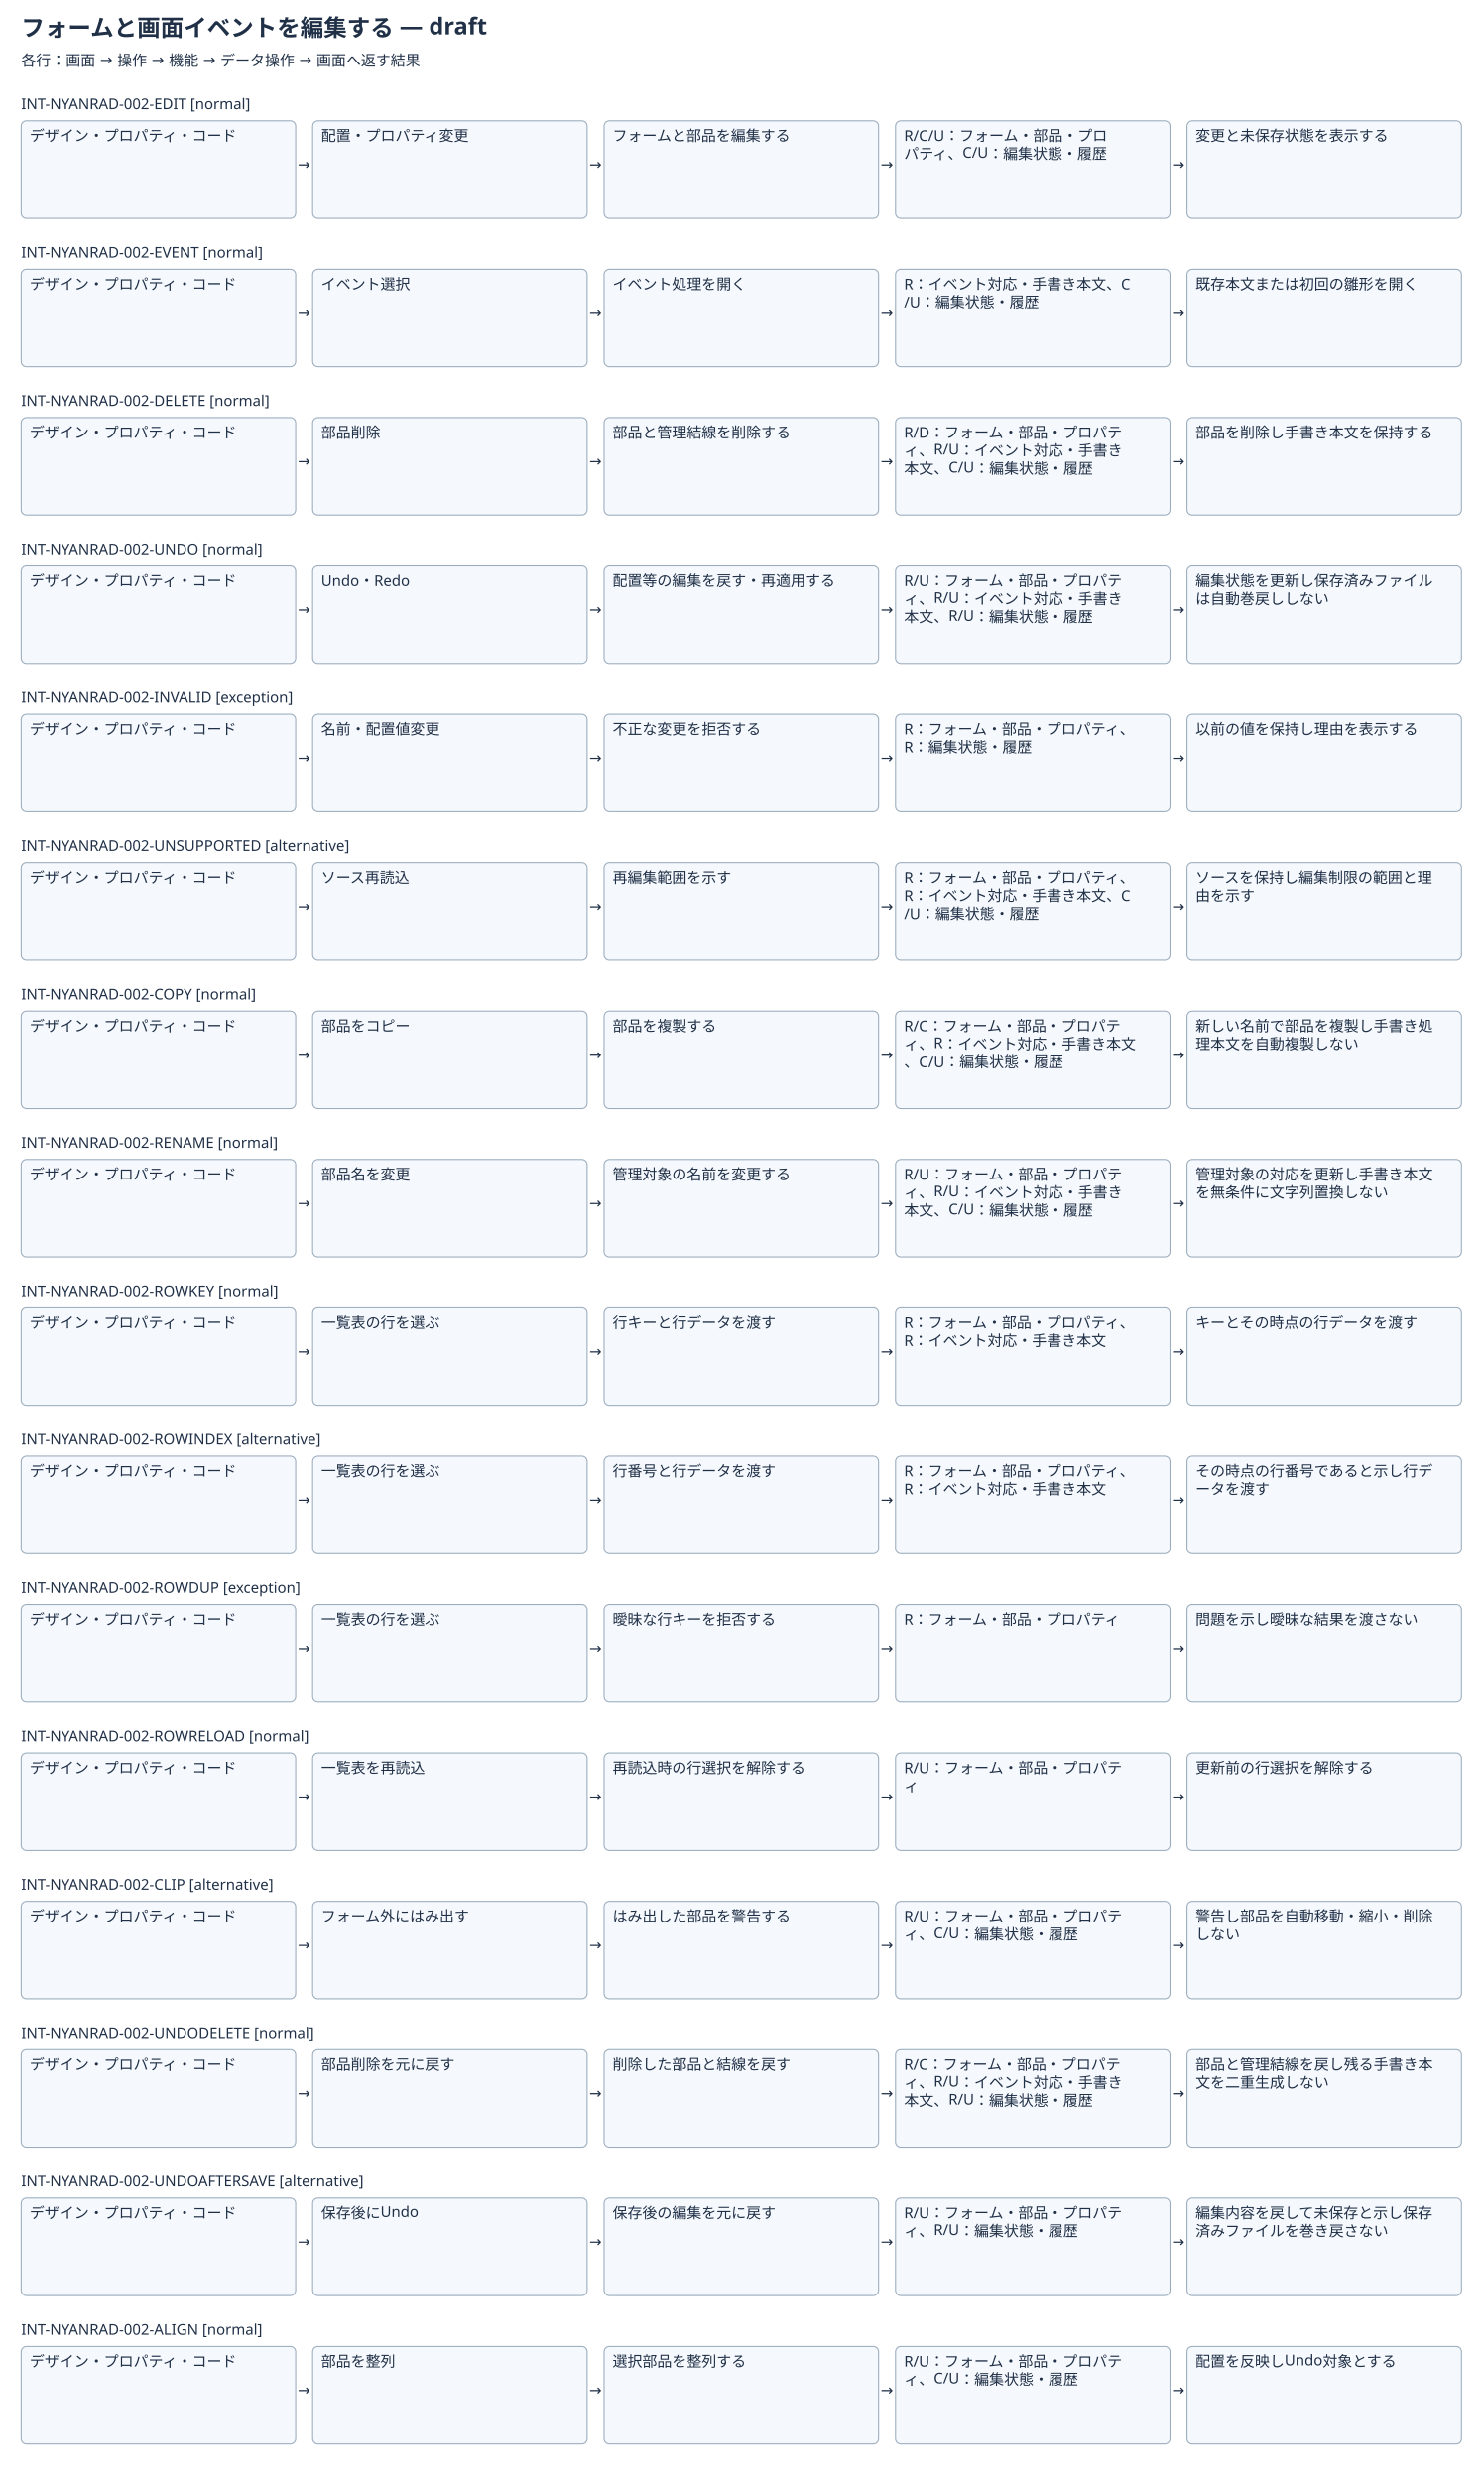
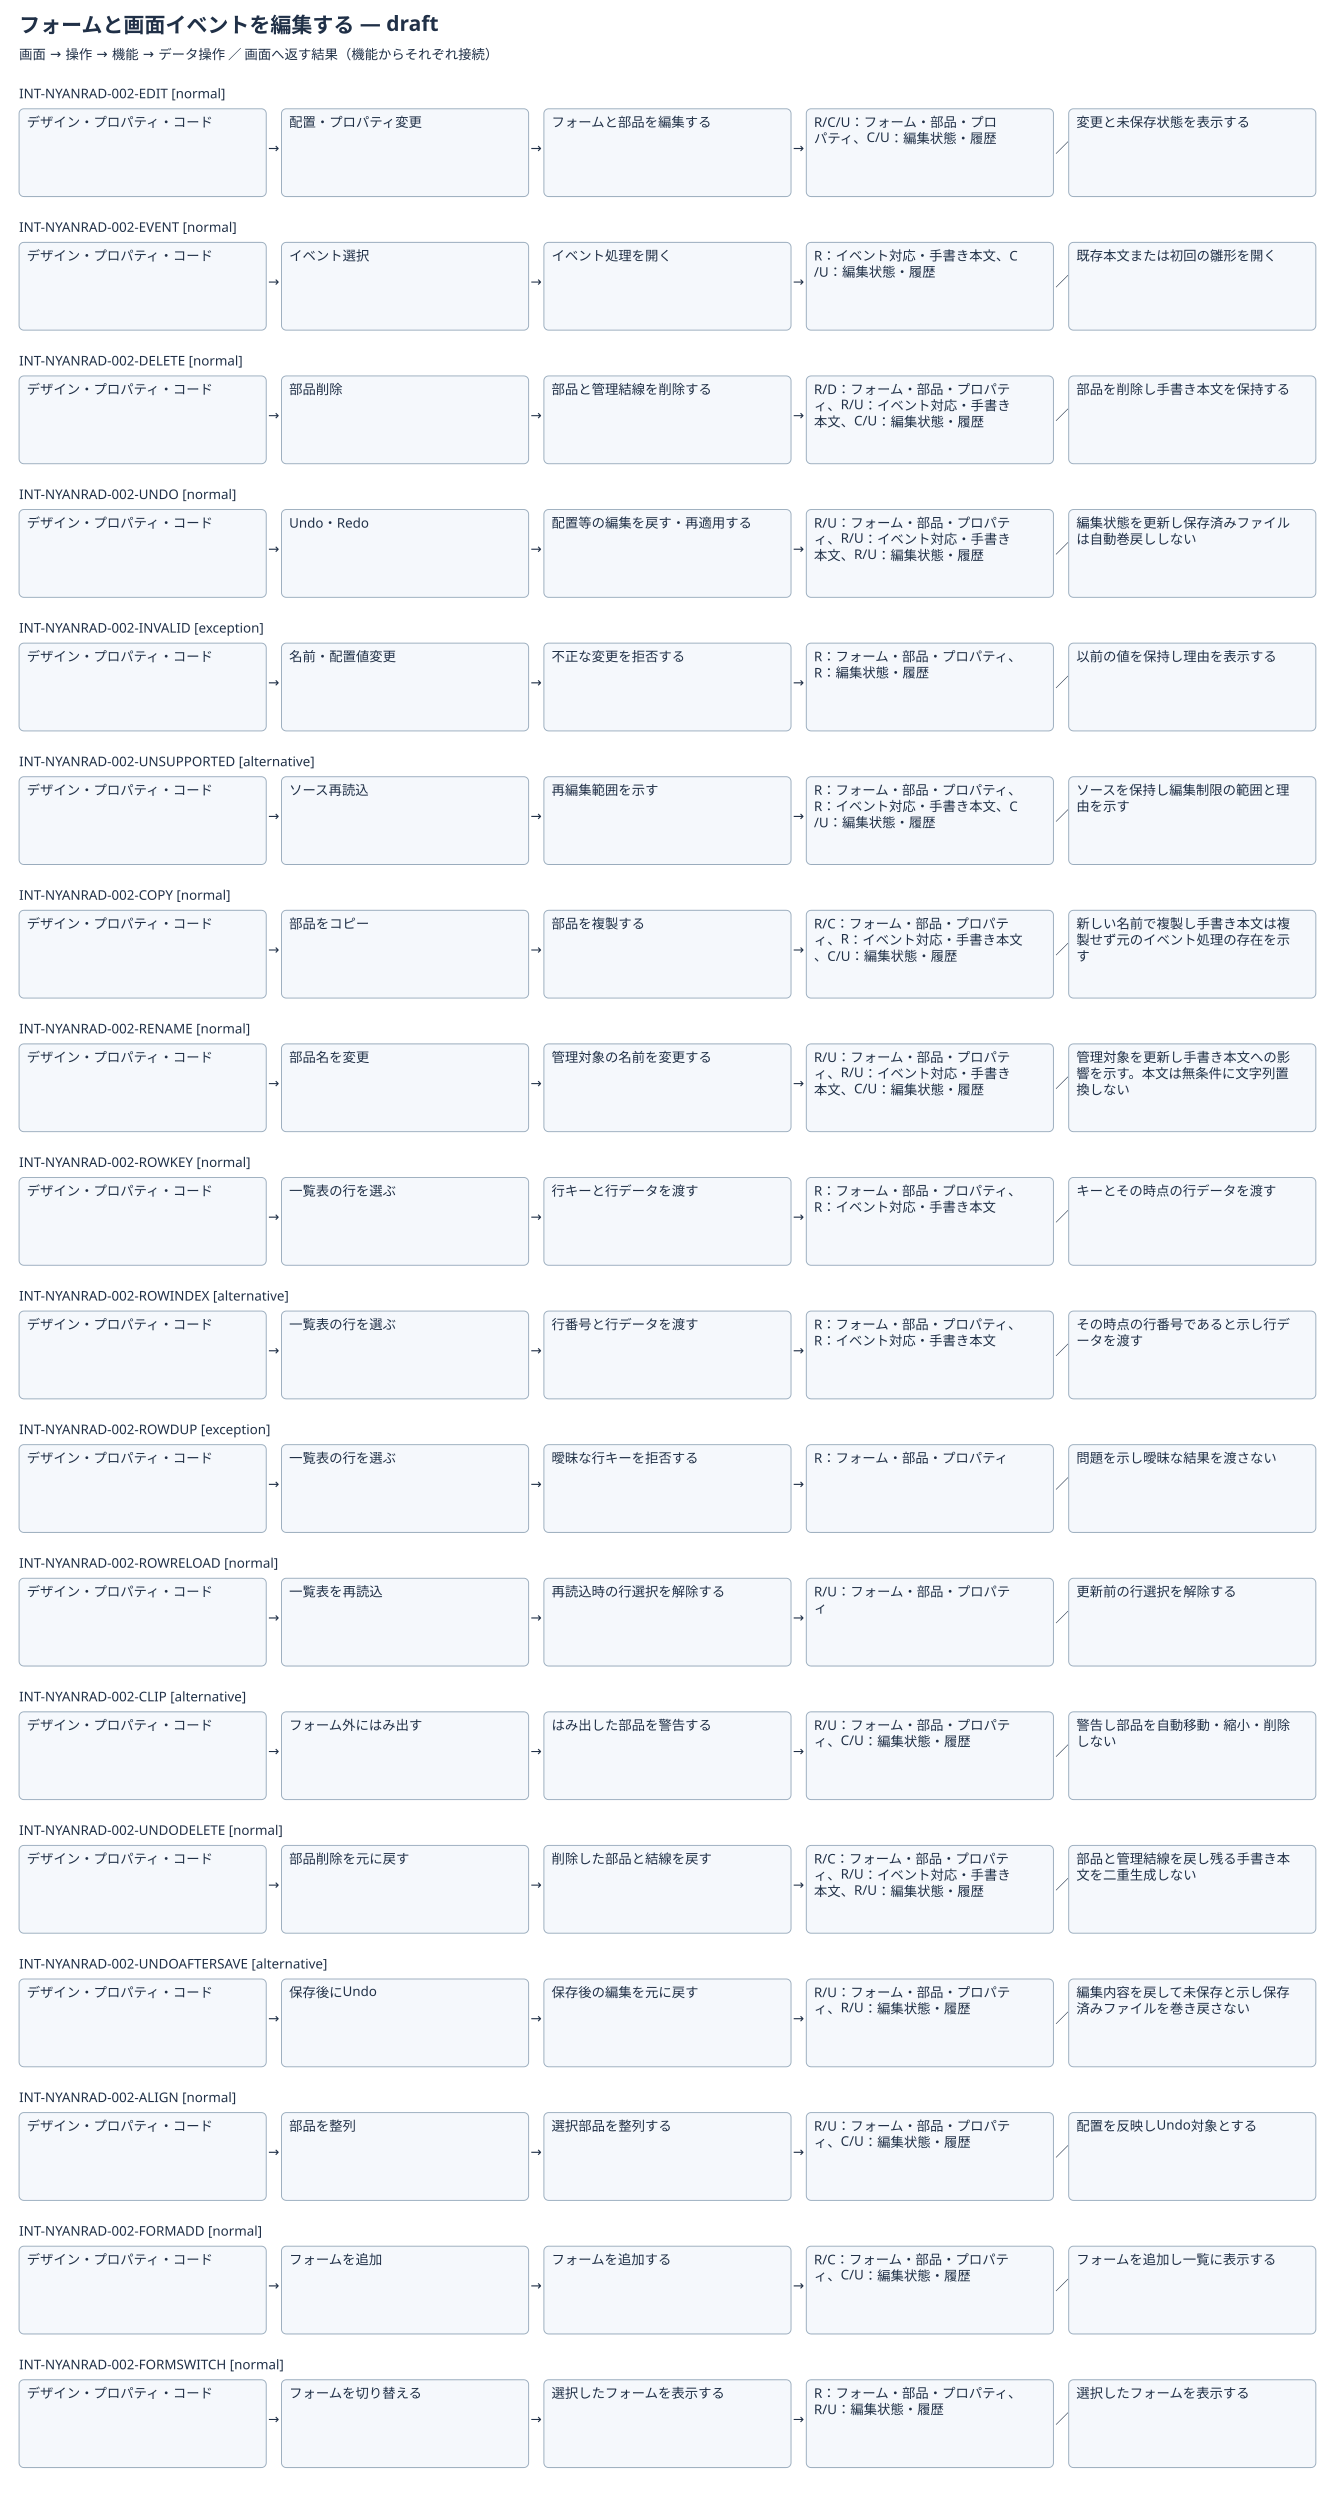
- <svg xmlns="http://www.w3.org/2000/svg" width="1400" height="2340" viewBox="0 0 1400 2340">
+ <svg xmlns="http://www.w3.org/2000/svg" width="1400" height="2620" viewBox="0 0 1400 2620">
  <style>text{font-family:system-ui,sans-serif;fill:#203047;font-size:14px}rect{stroke:#9aacbd;fill:#f5f8fc}.title{font-size:22px;font-weight:bold}</style>
  <text x="20" y="34" class="title">フォームと画面イベントを編集する — draft</text>
-   <text x="20" y="62">各行：画面 → 操作 → 機能 → データ操作 → 画面へ返す結果</text>
+   <text x="20" y="62">画面 → 操作 → 機能 → データ操作 ／ 画面へ返す結果（機能からそれぞれ接続）</text>
  <text x="20" y="103">INT-NYANRAD-002-EDIT [normal]</text>
  <rect x="20" y="114" width="259" height="92" rx="5" />
  <text x="28" y="133">デザイン・プロパティ・コード</text>
  <text x="281" y="160">→</text>
  <rect x="295" y="114" width="259" height="92" rx="5" />
  <text x="303" y="133">配置・プロパティ変更</text>
  <text x="556" y="160">→</text>
  <rect x="570" y="114" width="259" height="92" rx="5" />
  <text x="578" y="133">フォームと部品を編集する</text>
  <text x="831" y="160">→</text>
  <rect x="845" y="114" width="259" height="92" rx="5" />
  <text x="853" y="133">R/C/U：フォーム・部品・プロ</text>
  <text x="853" y="150">パティ、C/U：編集状態・履歴</text>
-   <text x="1106" y="160">→</text>
+   <text x="1106" y="160">／</text>
  <rect x="1120" y="114" width="259" height="92" rx="5" />
  <text x="1128" y="133">変更と未保存状態を表示する</text>
  <text x="20" y="243">INT-NYANRAD-002-EVENT [normal]</text>
  <rect x="20" y="254" width="259" height="92" rx="5" />
  <text x="28" y="273">デザイン・プロパティ・コード</text>
  <text x="281" y="300">→</text>
  <rect x="295" y="254" width="259" height="92" rx="5" />
  <text x="303" y="273">イベント選択</text>
  <text x="556" y="300">→</text>
  <rect x="570" y="254" width="259" height="92" rx="5" />
  <text x="578" y="273">イベント処理を開く</text>
  <text x="831" y="300">→</text>
  <rect x="845" y="254" width="259" height="92" rx="5" />
  <text x="853" y="273">R：イベント対応・手書き本文、C</text>
  <text x="853" y="290">/U：編集状態・履歴</text>
-   <text x="1106" y="300">→</text>
+   <text x="1106" y="300">／</text>
  <rect x="1120" y="254" width="259" height="92" rx="5" />
  <text x="1128" y="273">既存本文または初回の雛形を開く</text>
  <text x="20" y="383">INT-NYANRAD-002-DELETE [normal]</text>
  <rect x="20" y="394" width="259" height="92" rx="5" />
  <text x="28" y="413">デザイン・プロパティ・コード</text>
  <text x="281" y="440">→</text>
  <rect x="295" y="394" width="259" height="92" rx="5" />
  <text x="303" y="413">部品削除</text>
  <text x="556" y="440">→</text>
  <rect x="570" y="394" width="259" height="92" rx="5" />
  <text x="578" y="413">部品と管理結線を削除する</text>
  <text x="831" y="440">→</text>
  <rect x="845" y="394" width="259" height="92" rx="5" />
  <text x="853" y="413">R/D：フォーム・部品・プロパテ</text>
  <text x="853" y="430">ィ、R/U：イベント対応・手書き</text>
  <text x="853" y="447">本文、C/U：編集状態・履歴</text>
-   <text x="1106" y="440">→</text>
+   <text x="1106" y="440">／</text>
  <rect x="1120" y="394" width="259" height="92" rx="5" />
  <text x="1128" y="413">部品を削除し手書き本文を保持する</text>
  <text x="20" y="523">INT-NYANRAD-002-UNDO [normal]</text>
  <rect x="20" y="534" width="259" height="92" rx="5" />
  <text x="28" y="553">デザイン・プロパティ・コード</text>
  <text x="281" y="580">→</text>
  <rect x="295" y="534" width="259" height="92" rx="5" />
  <text x="303" y="553">Undo・Redo</text>
  <text x="556" y="580">→</text>
  <rect x="570" y="534" width="259" height="92" rx="5" />
  <text x="578" y="553">配置等の編集を戻す・再適用する</text>
  <text x="831" y="580">→</text>
  <rect x="845" y="534" width="259" height="92" rx="5" />
  <text x="853" y="553">R/U：フォーム・部品・プロパテ</text>
  <text x="853" y="570">ィ、R/U：イベント対応・手書き</text>
  <text x="853" y="587">本文、R/U：編集状態・履歴</text>
-   <text x="1106" y="580">→</text>
+   <text x="1106" y="580">／</text>
  <rect x="1120" y="534" width="259" height="92" rx="5" />
  <text x="1128" y="553">編集状態を更新し保存済みファイル</text>
  <text x="1128" y="570">は自動巻戻ししない</text>
  <text x="20" y="663">INT-NYANRAD-002-INVALID [exception]</text>
  <rect x="20" y="674" width="259" height="92" rx="5" />
  <text x="28" y="693">デザイン・プロパティ・コード</text>
  <text x="281" y="720">→</text>
  <rect x="295" y="674" width="259" height="92" rx="5" />
  <text x="303" y="693">名前・配置値変更</text>
  <text x="556" y="720">→</text>
  <rect x="570" y="674" width="259" height="92" rx="5" />
  <text x="578" y="693">不正な変更を拒否する</text>
  <text x="831" y="720">→</text>
  <rect x="845" y="674" width="259" height="92" rx="5" />
  <text x="853" y="693">R：フォーム・部品・プロパティ、</text>
  <text x="853" y="710">R：編集状態・履歴</text>
-   <text x="1106" y="720">→</text>
+   <text x="1106" y="720">／</text>
  <rect x="1120" y="674" width="259" height="92" rx="5" />
  <text x="1128" y="693">以前の値を保持し理由を表示する</text>
  <text x="20" y="803">INT-NYANRAD-002-UNSUPPORTED [alternative]</text>
  <rect x="20" y="814" width="259" height="92" rx="5" />
  <text x="28" y="833">デザイン・プロパティ・コード</text>
  <text x="281" y="860">→</text>
  <rect x="295" y="814" width="259" height="92" rx="5" />
  <text x="303" y="833">ソース再読込</text>
  <text x="556" y="860">→</text>
  <rect x="570" y="814" width="259" height="92" rx="5" />
  <text x="578" y="833">再編集範囲を示す</text>
  <text x="831" y="860">→</text>
  <rect x="845" y="814" width="259" height="92" rx="5" />
  <text x="853" y="833">R：フォーム・部品・プロパティ、</text>
  <text x="853" y="850">R：イベント対応・手書き本文、C</text>
  <text x="853" y="867">/U：編集状態・履歴</text>
-   <text x="1106" y="860">→</text>
+   <text x="1106" y="860">／</text>
  <rect x="1120" y="814" width="259" height="92" rx="5" />
  <text x="1128" y="833">ソースを保持し編集制限の範囲と理</text>
  <text x="1128" y="850">由を示す</text>
  <text x="20" y="943">INT-NYANRAD-002-COPY [normal]</text>
  <rect x="20" y="954" width="259" height="92" rx="5" />
  <text x="28" y="973">デザイン・プロパティ・コード</text>
  <text x="281" y="1000">→</text>
  <rect x="295" y="954" width="259" height="92" rx="5" />
  <text x="303" y="973">部品をコピー</text>
  <text x="556" y="1000">→</text>
  <rect x="570" y="954" width="259" height="92" rx="5" />
  <text x="578" y="973">部品を複製する</text>
  <text x="831" y="1000">→</text>
  <rect x="845" y="954" width="259" height="92" rx="5" />
  <text x="853" y="973">R/C：フォーム・部品・プロパテ</text>
  <text x="853" y="990">ィ、R：イベント対応・手書き本文</text>
  <text x="853" y="1007">、C/U：編集状態・履歴</text>
-   <text x="1106" y="1000">→</text>
+   <text x="1106" y="1000">／</text>
  <rect x="1120" y="954" width="259" height="92" rx="5" />
-   <text x="1128" y="973">新しい名前で部品を複製し手書き処</text>
-   <text x="1128" y="990">理本文を自動複製しない</text>
+   <text x="1128" y="973">新しい名前で複製し手書き本文は複</text>
+   <text x="1128" y="990">製せず元のイベント処理の存在を示</text>
+   <text x="1128" y="1007">す</text>
  <text x="20" y="1083">INT-NYANRAD-002-RENAME [normal]</text>
  <rect x="20" y="1094" width="259" height="92" rx="5" />
  <text x="28" y="1113">デザイン・プロパティ・コード</text>
  <text x="281" y="1140">→</text>
  <rect x="295" y="1094" width="259" height="92" rx="5" />
  <text x="303" y="1113">部品名を変更</text>
  <text x="556" y="1140">→</text>
  <rect x="570" y="1094" width="259" height="92" rx="5" />
  <text x="578" y="1113">管理対象の名前を変更する</text>
  <text x="831" y="1140">→</text>
  <rect x="845" y="1094" width="259" height="92" rx="5" />
  <text x="853" y="1113">R/U：フォーム・部品・プロパテ</text>
  <text x="853" y="1130">ィ、R/U：イベント対応・手書き</text>
  <text x="853" y="1147">本文、C/U：編集状態・履歴</text>
-   <text x="1106" y="1140">→</text>
+   <text x="1106" y="1140">／</text>
  <rect x="1120" y="1094" width="259" height="92" rx="5" />
-   <text x="1128" y="1113">管理対象の対応を更新し手書き本文</text>
-   <text x="1128" y="1130">を無条件に文字列置換しない</text>
+   <text x="1128" y="1113">管理対象を更新し手書き本文への影</text>
+   <text x="1128" y="1130">響を示す。本文は無条件に文字列置</text>
+   <text x="1128" y="1147">換しない</text>
  <text x="20" y="1223">INT-NYANRAD-002-ROWKEY [normal]</text>
  <rect x="20" y="1234" width="259" height="92" rx="5" />
  <text x="28" y="1253">デザイン・プロパティ・コード</text>
  <text x="281" y="1280">→</text>
  <rect x="295" y="1234" width="259" height="92" rx="5" />
  <text x="303" y="1253">一覧表の行を選ぶ</text>
  <text x="556" y="1280">→</text>
  <rect x="570" y="1234" width="259" height="92" rx="5" />
  <text x="578" y="1253">行キーと行データを渡す</text>
  <text x="831" y="1280">→</text>
  <rect x="845" y="1234" width="259" height="92" rx="5" />
  <text x="853" y="1253">R：フォーム・部品・プロパティ、</text>
  <text x="853" y="1270">R：イベント対応・手書き本文</text>
-   <text x="1106" y="1280">→</text>
+   <text x="1106" y="1280">／</text>
  <rect x="1120" y="1234" width="259" height="92" rx="5" />
  <text x="1128" y="1253">キーとその時点の行データを渡す</text>
  <text x="20" y="1363">INT-NYANRAD-002-ROWINDEX [alternative]</text>
  <rect x="20" y="1374" width="259" height="92" rx="5" />
  <text x="28" y="1393">デザイン・プロパティ・コード</text>
  <text x="281" y="1420">→</text>
  <rect x="295" y="1374" width="259" height="92" rx="5" />
  <text x="303" y="1393">一覧表の行を選ぶ</text>
  <text x="556" y="1420">→</text>
  <rect x="570" y="1374" width="259" height="92" rx="5" />
  <text x="578" y="1393">行番号と行データを渡す</text>
  <text x="831" y="1420">→</text>
  <rect x="845" y="1374" width="259" height="92" rx="5" />
  <text x="853" y="1393">R：フォーム・部品・プロパティ、</text>
  <text x="853" y="1410">R：イベント対応・手書き本文</text>
-   <text x="1106" y="1420">→</text>
+   <text x="1106" y="1420">／</text>
  <rect x="1120" y="1374" width="259" height="92" rx="5" />
  <text x="1128" y="1393">その時点の行番号であると示し行デ</text>
  <text x="1128" y="1410">ータを渡す</text>
  <text x="20" y="1503">INT-NYANRAD-002-ROWDUP [exception]</text>
  <rect x="20" y="1514" width="259" height="92" rx="5" />
  <text x="28" y="1533">デザイン・プロパティ・コード</text>
  <text x="281" y="1560">→</text>
  <rect x="295" y="1514" width="259" height="92" rx="5" />
  <text x="303" y="1533">一覧表の行を選ぶ</text>
  <text x="556" y="1560">→</text>
  <rect x="570" y="1514" width="259" height="92" rx="5" />
  <text x="578" y="1533">曖昧な行キーを拒否する</text>
  <text x="831" y="1560">→</text>
  <rect x="845" y="1514" width="259" height="92" rx="5" />
  <text x="853" y="1533">R：フォーム・部品・プロパティ</text>
-   <text x="1106" y="1560">→</text>
+   <text x="1106" y="1560">／</text>
  <rect x="1120" y="1514" width="259" height="92" rx="5" />
  <text x="1128" y="1533">問題を示し曖昧な結果を渡さない</text>
  <text x="20" y="1643">INT-NYANRAD-002-ROWRELOAD [normal]</text>
  <rect x="20" y="1654" width="259" height="92" rx="5" />
  <text x="28" y="1673">デザイン・プロパティ・コード</text>
  <text x="281" y="1700">→</text>
  <rect x="295" y="1654" width="259" height="92" rx="5" />
  <text x="303" y="1673">一覧表を再読込</text>
  <text x="556" y="1700">→</text>
  <rect x="570" y="1654" width="259" height="92" rx="5" />
  <text x="578" y="1673">再読込時の行選択を解除する</text>
  <text x="831" y="1700">→</text>
  <rect x="845" y="1654" width="259" height="92" rx="5" />
  <text x="853" y="1673">R/U：フォーム・部品・プロパテ</text>
  <text x="853" y="1690">ィ</text>
-   <text x="1106" y="1700">→</text>
+   <text x="1106" y="1700">／</text>
  <rect x="1120" y="1654" width="259" height="92" rx="5" />
  <text x="1128" y="1673">更新前の行選択を解除する</text>
  <text x="20" y="1783">INT-NYANRAD-002-CLIP [alternative]</text>
  <rect x="20" y="1794" width="259" height="92" rx="5" />
  <text x="28" y="1813">デザイン・プロパティ・コード</text>
  <text x="281" y="1840">→</text>
  <rect x="295" y="1794" width="259" height="92" rx="5" />
  <text x="303" y="1813">フォーム外にはみ出す</text>
  <text x="556" y="1840">→</text>
  <rect x="570" y="1794" width="259" height="92" rx="5" />
  <text x="578" y="1813">はみ出した部品を警告する</text>
  <text x="831" y="1840">→</text>
  <rect x="845" y="1794" width="259" height="92" rx="5" />
  <text x="853" y="1813">R/U：フォーム・部品・プロパテ</text>
  <text x="853" y="1830">ィ、C/U：編集状態・履歴</text>
-   <text x="1106" y="1840">→</text>
+   <text x="1106" y="1840">／</text>
  <rect x="1120" y="1794" width="259" height="92" rx="5" />
  <text x="1128" y="1813">警告し部品を自動移動・縮小・削除</text>
  <text x="1128" y="1830">しない</text>
  <text x="20" y="1923">INT-NYANRAD-002-UNDODELETE [normal]</text>
  <rect x="20" y="1934" width="259" height="92" rx="5" />
  <text x="28" y="1953">デザイン・プロパティ・コード</text>
  <text x="281" y="1980">→</text>
  <rect x="295" y="1934" width="259" height="92" rx="5" />
  <text x="303" y="1953">部品削除を元に戻す</text>
  <text x="556" y="1980">→</text>
  <rect x="570" y="1934" width="259" height="92" rx="5" />
  <text x="578" y="1953">削除した部品と結線を戻す</text>
  <text x="831" y="1980">→</text>
  <rect x="845" y="1934" width="259" height="92" rx="5" />
  <text x="853" y="1953">R/C：フォーム・部品・プロパテ</text>
  <text x="853" y="1970">ィ、R/U：イベント対応・手書き</text>
  <text x="853" y="1987">本文、R/U：編集状態・履歴</text>
-   <text x="1106" y="1980">→</text>
+   <text x="1106" y="1980">／</text>
  <rect x="1120" y="1934" width="259" height="92" rx="5" />
  <text x="1128" y="1953">部品と管理結線を戻し残る手書き本</text>
  <text x="1128" y="1970">文を二重生成しない</text>
  <text x="20" y="2063">INT-NYANRAD-002-UNDOAFTERSAVE [alternative]</text>
  <rect x="20" y="2074" width="259" height="92" rx="5" />
  <text x="28" y="2093">デザイン・プロパティ・コード</text>
  <text x="281" y="2120">→</text>
  <rect x="295" y="2074" width="259" height="92" rx="5" />
  <text x="303" y="2093">保存後にUndo</text>
  <text x="556" y="2120">→</text>
  <rect x="570" y="2074" width="259" height="92" rx="5" />
  <text x="578" y="2093">保存後の編集を元に戻す</text>
  <text x="831" y="2120">→</text>
  <rect x="845" y="2074" width="259" height="92" rx="5" />
  <text x="853" y="2093">R/U：フォーム・部品・プロパテ</text>
  <text x="853" y="2110">ィ、R/U：編集状態・履歴</text>
-   <text x="1106" y="2120">→</text>
+   <text x="1106" y="2120">／</text>
  <rect x="1120" y="2074" width="259" height="92" rx="5" />
  <text x="1128" y="2093">編集内容を戻して未保存と示し保存</text>
  <text x="1128" y="2110">済みファイルを巻き戻さない</text>
  <text x="20" y="2203">INT-NYANRAD-002-ALIGN [normal]</text>
  <rect x="20" y="2214" width="259" height="92" rx="5" />
  <text x="28" y="2233">デザイン・プロパティ・コード</text>
  <text x="281" y="2260">→</text>
  <rect x="295" y="2214" width="259" height="92" rx="5" />
  <text x="303" y="2233">部品を整列</text>
  <text x="556" y="2260">→</text>
  <rect x="570" y="2214" width="259" height="92" rx="5" />
  <text x="578" y="2233">選択部品を整列する</text>
  <text x="831" y="2260">→</text>
  <rect x="845" y="2214" width="259" height="92" rx="5" />
  <text x="853" y="2233">R/U：フォーム・部品・プロパテ</text>
  <text x="853" y="2250">ィ、C/U：編集状態・履歴</text>
-   <text x="1106" y="2260">→</text>
+   <text x="1106" y="2260">／</text>
  <rect x="1120" y="2214" width="259" height="92" rx="5" />
  <text x="1128" y="2233">配置を反映しUndo対象とする</text>
+   <text x="20" y="2343">INT-NYANRAD-002-FORMADD [normal]</text>
+   <rect x="20" y="2354" width="259" height="92" rx="5" />
+   <text x="28" y="2373">デザイン・プロパティ・コード</text>
+   <text x="281" y="2400">→</text>
+   <rect x="295" y="2354" width="259" height="92" rx="5" />
+   <text x="303" y="2373">フォームを追加</text>
+   <text x="556" y="2400">→</text>
+   <rect x="570" y="2354" width="259" height="92" rx="5" />
+   <text x="578" y="2373">フォームを追加する</text>
+   <text x="831" y="2400">→</text>
+   <rect x="845" y="2354" width="259" height="92" rx="5" />
+   <text x="853" y="2373">R/C：フォーム・部品・プロパテ</text>
+   <text x="853" y="2390">ィ、C/U：編集状態・履歴</text>
+   <text x="1106" y="2400">／</text>
+   <rect x="1120" y="2354" width="259" height="92" rx="5" />
+   <text x="1128" y="2373">フォームを追加し一覧に表示する</text>
+   <text x="20" y="2483">INT-NYANRAD-002-FORMSWITCH [normal]</text>
+   <rect x="20" y="2494" width="259" height="92" rx="5" />
+   <text x="28" y="2513">デザイン・プロパティ・コード</text>
+   <text x="281" y="2540">→</text>
+   <rect x="295" y="2494" width="259" height="92" rx="5" />
+   <text x="303" y="2513">フォームを切り替える</text>
+   <text x="556" y="2540">→</text>
+   <rect x="570" y="2494" width="259" height="92" rx="5" />
+   <text x="578" y="2513">選択したフォームを表示する</text>
+   <text x="831" y="2540">→</text>
+   <rect x="845" y="2494" width="259" height="92" rx="5" />
+   <text x="853" y="2513">R：フォーム・部品・プロパティ、</text>
+   <text x="853" y="2530">R/U：編集状態・履歴</text>
+   <text x="1106" y="2540">／</text>
+   <rect x="1120" y="2494" width="259" height="92" rx="5" />
+   <text x="1128" y="2513">選択したフォームを表示する</text>
</svg>
